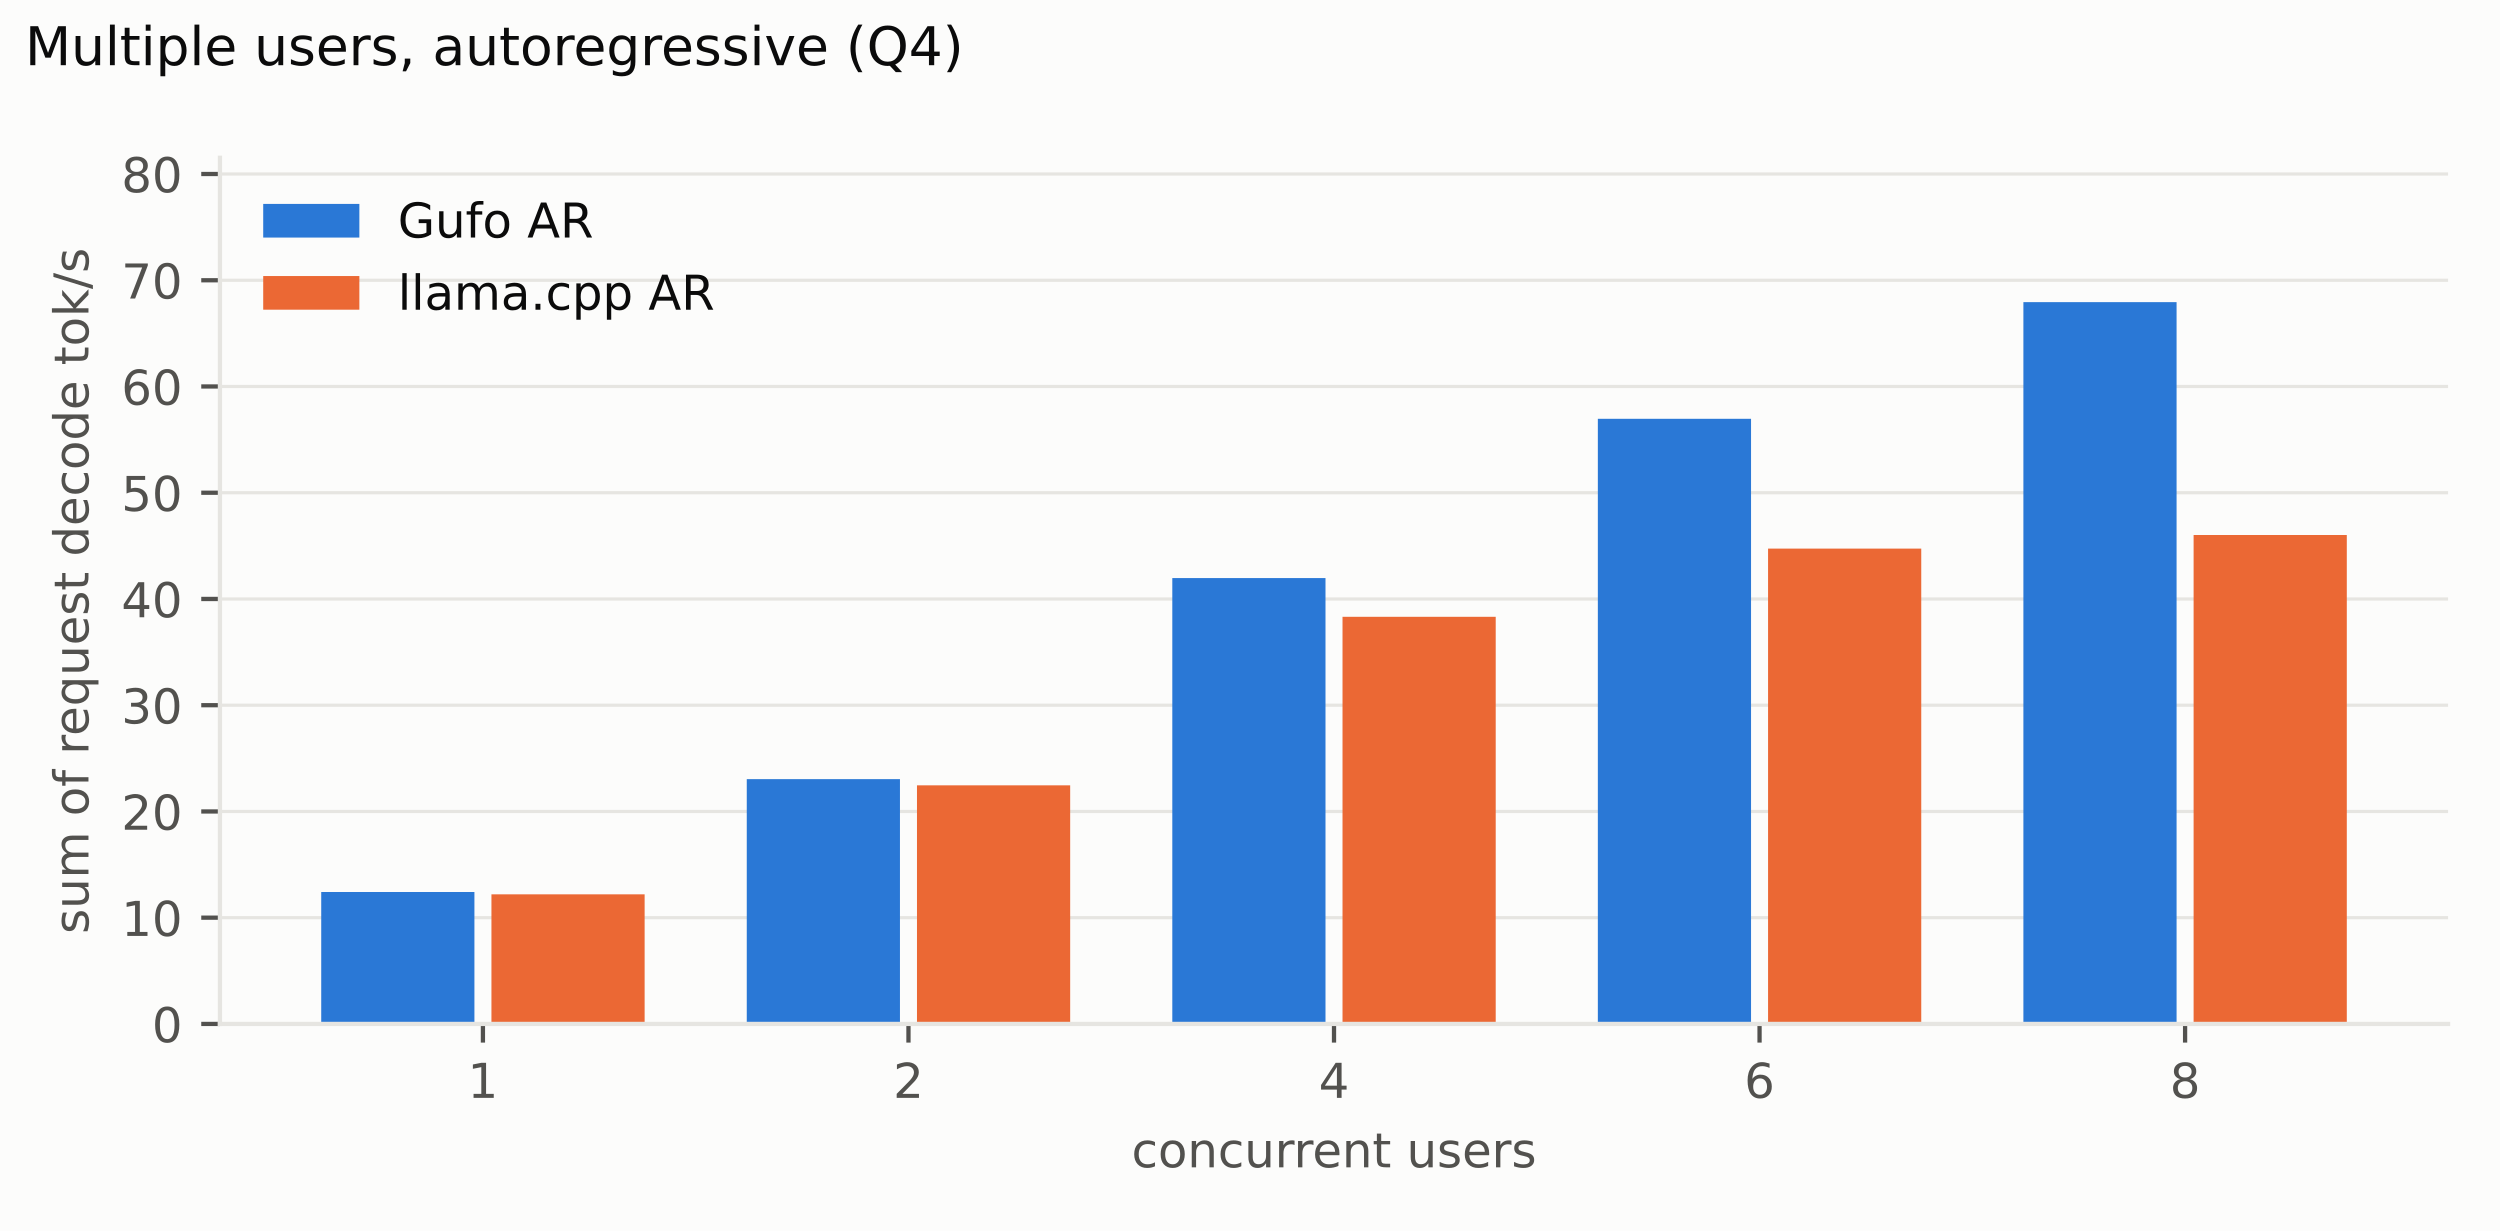
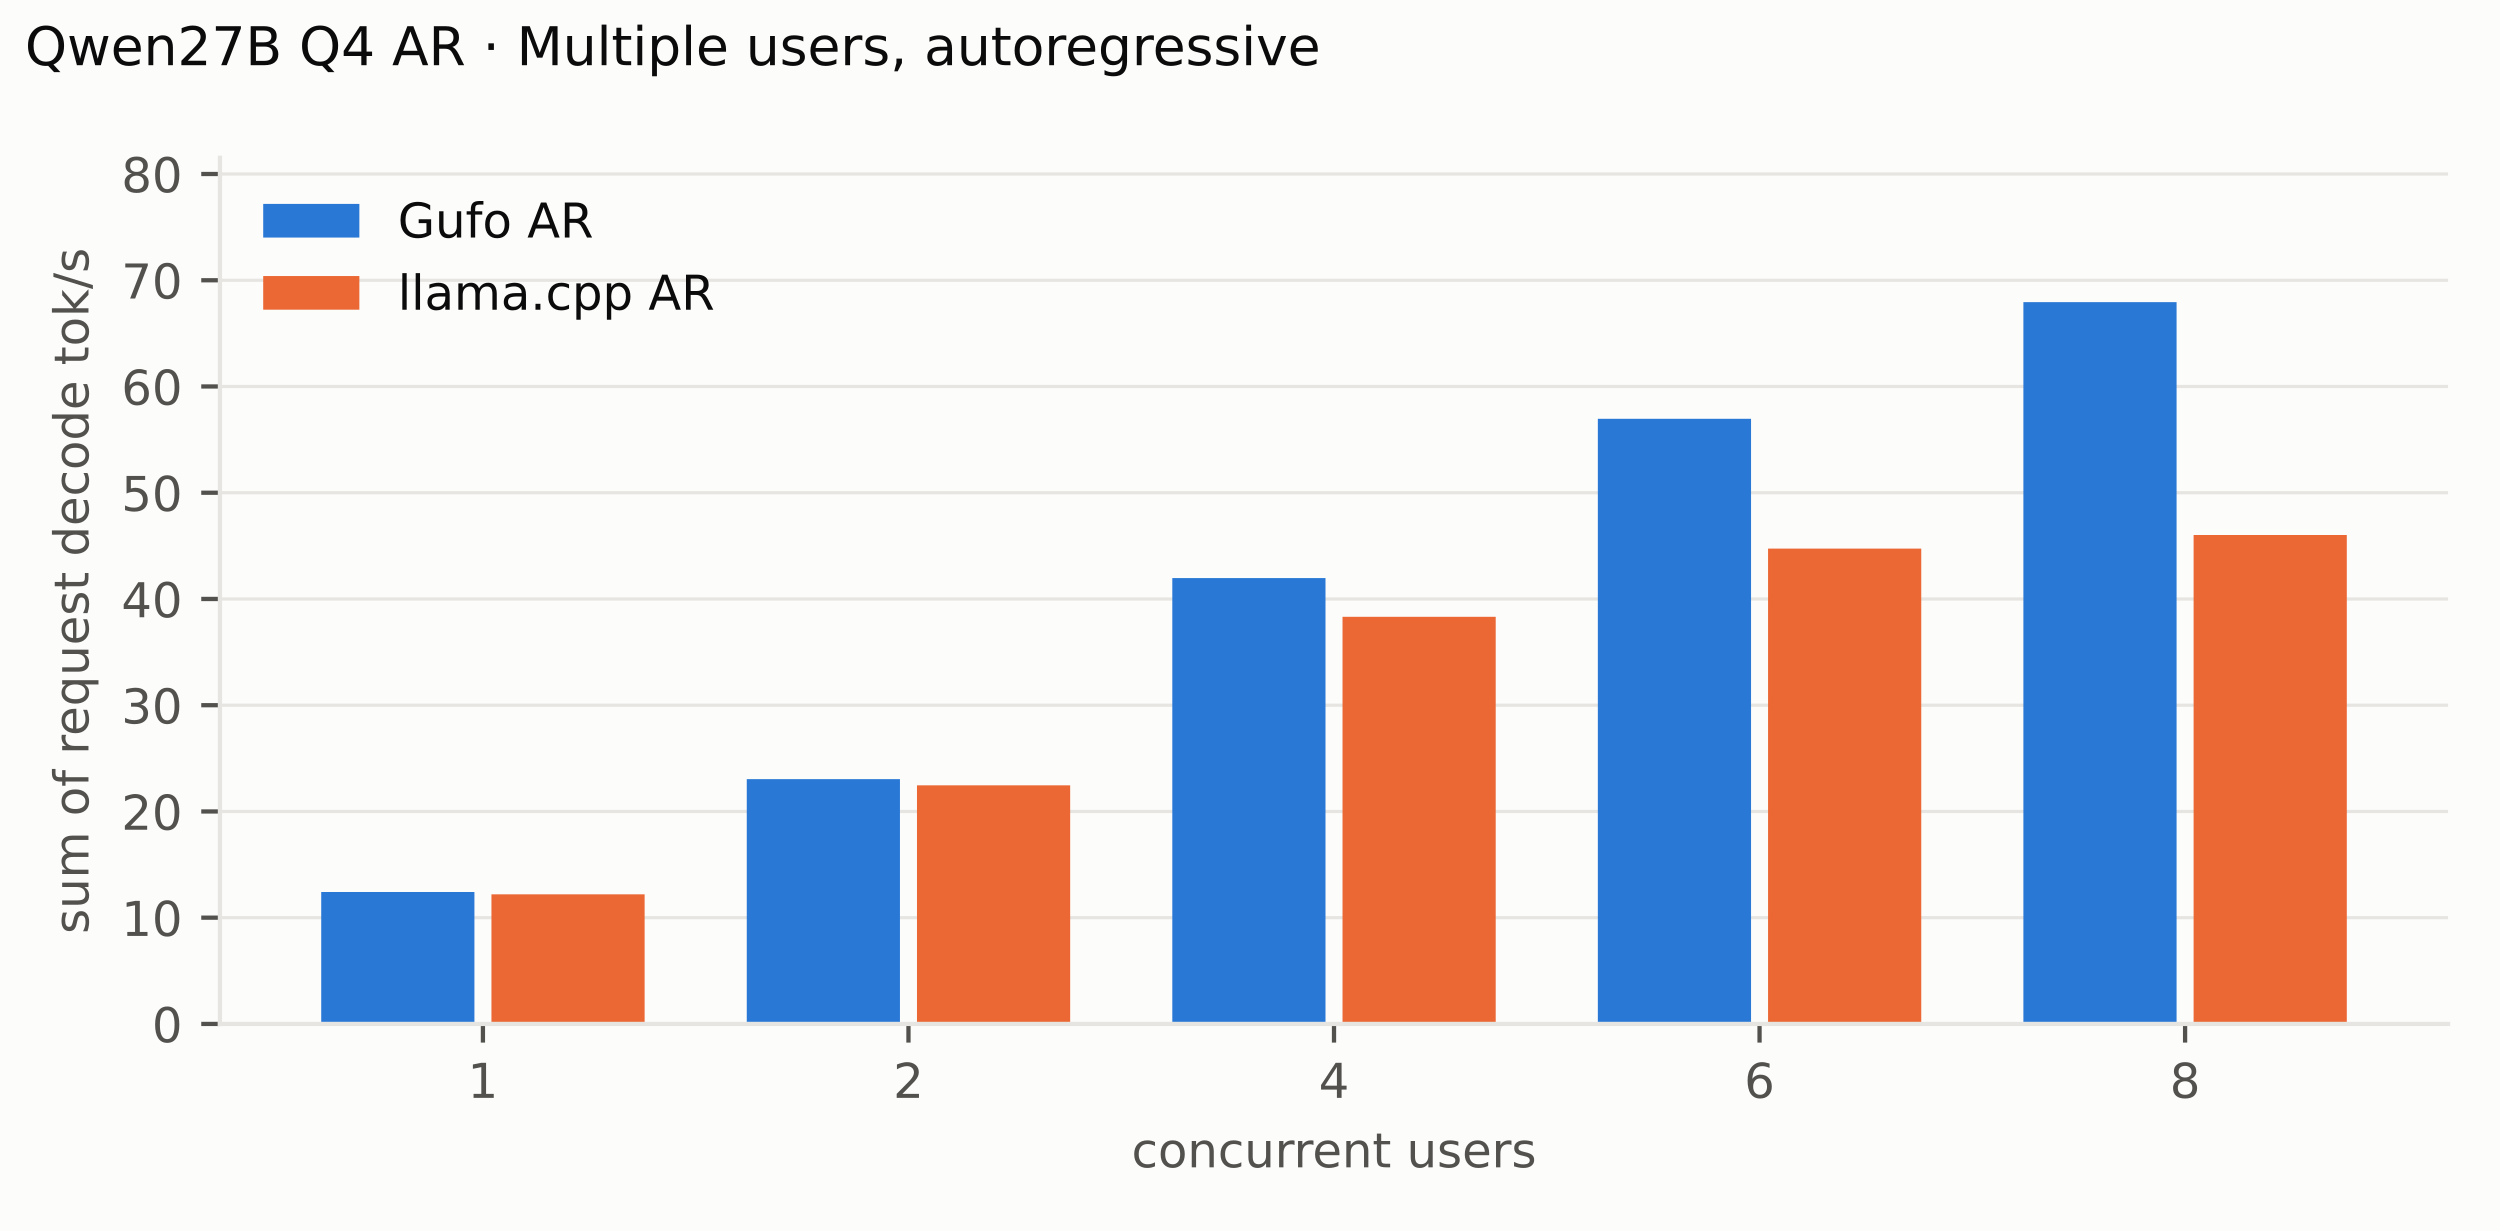
<svg xmlns="http://www.w3.org/2000/svg" xmlns:xlink="http://www.w3.org/1999/xlink" width="468pt" height="230.4pt" viewBox="0 0 468 230.4" version="1.1">
  <defs>
    <style type="text/css">*{stroke-linejoin: round; stroke-linecap: butt}</style>
  </defs>
  <g id="figure_1">
    <g id="patch_1">
      <path d="M 0 230.4 L 468 230.4 L 468 0 L 0 0 z " style="fill: #fcfcfb" />
    </g>
    <g id="axes_1">
      <g id="patch_2">
        <path d="M 41.173 191.68 L 458.28 191.68 L 458.28 29.535 L 41.173 29.535 z " style="fill: #fcfcfb" />
      </g>
      <g id="matplotlib.axis_1">
        <g id="xtick_1">
          <g id="line2d_1">
            <defs>
              <path id="m1ebf051f68" d="M 0 0 L 0 3.5 " style="stroke: #52514e; stroke-width: 0.8" />
            </defs>
            <g>
              <use xlink:href="#m1ebf051f68" x="90.404" y="191.68" style="fill: #52514e; stroke: #52514e; stroke-width: 0.8" />
            </g>
          </g>
          <g id="text_1">
            <text style="font-size: 9px; font-family: 'DejaVu Sans', 'Bitstream Vera Sans', 'Computer Modern Sans Serif', 'Lucida Grande', 'Verdana', 'Geneva', 'Lucid', 'Arial', 'Helvetica', 'Avant Garde', sans-serif; text-anchor: middle; fill: #52514e" x="90.404" y="205.518" transform="rotate(-0 90.40391 205.5179)">1</text>
          </g>
        </g>
        <g id="xtick_2">
          <g id="line2d_2">
            <g>
              <use xlink:href="#m1ebf051f68" x="170.065" y="191.68" style="fill: #52514e; stroke: #52514e; stroke-width: 0.8" />
            </g>
          </g>
          <g id="text_2">
            <text style="font-size: 9px; font-family: 'DejaVu Sans', 'Bitstream Vera Sans', 'Computer Modern Sans Serif', 'Lucida Grande', 'Verdana', 'Geneva', 'Lucid', 'Arial', 'Helvetica', 'Avant Garde', sans-serif; text-anchor: middle; fill: #52514e" x="170.065" y="205.518" transform="rotate(-0 170.0653 205.5179)">2</text>
          </g>
        </g>
        <g id="xtick_3">
          <g id="line2d_3">
            <g>
              <use xlink:href="#m1ebf051f68" x="249.727" y="191.68" style="fill: #52514e; stroke: #52514e; stroke-width: 0.8" />
            </g>
          </g>
          <g id="text_3">
            <text style="font-size: 9px; font-family: 'DejaVu Sans', 'Bitstream Vera Sans', 'Computer Modern Sans Serif', 'Lucida Grande', 'Verdana', 'Geneva', 'Lucid', 'Arial', 'Helvetica', 'Avant Garde', sans-serif; text-anchor: middle; fill: #52514e" x="249.727" y="205.518" transform="rotate(-0 249.7266 205.5179)">4</text>
          </g>
        </g>
        <g id="xtick_4">
          <g id="line2d_4">
            <g>
              <use xlink:href="#m1ebf051f68" x="329.388" y="191.68" style="fill: #52514e; stroke: #52514e; stroke-width: 0.8" />
            </g>
          </g>
          <g id="text_4">
            <text style="font-size: 9px; font-family: 'DejaVu Sans', 'Bitstream Vera Sans', 'Computer Modern Sans Serif', 'Lucida Grande', 'Verdana', 'Geneva', 'Lucid', 'Arial', 'Helvetica', 'Avant Garde', sans-serif; text-anchor: middle; fill: #52514e" x="329.388" y="205.518" transform="rotate(-0 329.3879 205.5179)">6</text>
          </g>
        </g>
        <g id="xtick_5">
          <g id="line2d_5">
            <g>
              <use xlink:href="#m1ebf051f68" x="409.049" y="191.68" style="fill: #52514e; stroke: #52514e; stroke-width: 0.8" />
            </g>
          </g>
          <g id="text_5">
            <text style="font-size: 9px; font-family: 'DejaVu Sans', 'Bitstream Vera Sans', 'Computer Modern Sans Serif', 'Lucida Grande', 'Verdana', 'Geneva', 'Lucid', 'Arial', 'Helvetica', 'Avant Garde', sans-serif; text-anchor: middle; fill: #52514e" x="409.049" y="205.518" transform="rotate(-0 409.0493 205.5179)">8</text>
          </g>
        </g>
        <g id="text_6">
          <text style="font-size: 9px; font-family: 'DejaVu Sans', 'Bitstream Vera Sans', 'Computer Modern Sans Serif', 'Lucida Grande', 'Verdana', 'Geneva', 'Lucid', 'Arial', 'Helvetica', 'Avant Garde', sans-serif; text-anchor: middle; fill: #52514e" x="249.727" y="218.518" transform="rotate(-0 249.7266 218.5179)">concurrent users</text>
        </g>
      </g>
      <g id="matplotlib.axis_2">
        <g id="ytick_1">
          <g id="line2d_6">
            <path d="M 41.173 191.68 L 458.28 191.68 " clip-path="url(#p8f8fbe6cc8)" style="fill: none; stroke: #e6e5e1; stroke-width: 0.6; stroke-linecap: square" />
          </g>
          <g id="line2d_7">
            <defs>
              <path id="m680e5b1e24" d="M 0 0 L -3.5 0 " style="stroke: #52514e; stroke-width: 0.8" />
            </defs>
            <g>
              <use xlink:href="#m680e5b1e24" x="41.173" y="191.68" style="fill: #52514e; stroke: #52514e; stroke-width: 0.8" />
            </g>
          </g>
          <g id="text_7">
            <text style="font-size: 9px; font-family: 'DejaVu Sans', 'Bitstream Vera Sans', 'Computer Modern Sans Serif', 'Lucida Grande', 'Verdana', 'Geneva', 'Lucid', 'Arial', 'Helvetica', 'Avant Garde', sans-serif; text-anchor: end; fill: #52514e" x="34.173" y="195.099" transform="rotate(-0 34.1732 195.0989)">0</text>
          </g>
        </g>
        <g id="ytick_2">
          <g id="line2d_8">
            <path d="M 41.173 171.792 L 458.28 171.792 " clip-path="url(#p8f8fbe6cc8)" style="fill: none; stroke: #e6e5e1; stroke-width: 0.6; stroke-linecap: square" />
          </g>
          <g id="line2d_9">
            <g>
              <use xlink:href="#m680e5b1e24" x="41.173" y="171.792" style="fill: #52514e; stroke: #52514e; stroke-width: 0.8" />
            </g>
          </g>
          <g id="text_8">
            <text style="font-size: 9px; font-family: 'DejaVu Sans', 'Bitstream Vera Sans', 'Computer Modern Sans Serif', 'Lucida Grande', 'Verdana', 'Geneva', 'Lucid', 'Arial', 'Helvetica', 'Avant Garde', sans-serif; text-anchor: end; fill: #52514e" x="34.173" y="175.211" transform="rotate(-0 34.1732 175.2107)">10</text>
          </g>
        </g>
        <g id="ytick_3">
          <g id="line2d_10">
            <path d="M 41.173 151.903 L 458.28 151.903 " clip-path="url(#p8f8fbe6cc8)" style="fill: none; stroke: #e6e5e1; stroke-width: 0.6; stroke-linecap: square" />
          </g>
          <g id="line2d_11">
            <g>
              <use xlink:href="#m680e5b1e24" x="41.173" y="151.903" style="fill: #52514e; stroke: #52514e; stroke-width: 0.8" />
            </g>
          </g>
          <g id="text_9">
            <text style="font-size: 9px; font-family: 'DejaVu Sans', 'Bitstream Vera Sans', 'Computer Modern Sans Serif', 'Lucida Grande', 'Verdana', 'Geneva', 'Lucid', 'Arial', 'Helvetica', 'Avant Garde', sans-serif; text-anchor: end; fill: #52514e" x="34.173" y="155.322" transform="rotate(-0 34.1732 155.3224)">20</text>
          </g>
        </g>
        <g id="ytick_4">
          <g id="line2d_12">
            <path d="M 41.173 132.015 L 458.28 132.015 " clip-path="url(#p8f8fbe6cc8)" style="fill: none; stroke: #e6e5e1; stroke-width: 0.6; stroke-linecap: square" />
          </g>
          <g id="line2d_13">
            <g>
              <use xlink:href="#m680e5b1e24" x="41.173" y="132.015" style="fill: #52514e; stroke: #52514e; stroke-width: 0.8" />
            </g>
          </g>
          <g id="text_10">
            <text style="font-size: 9px; font-family: 'DejaVu Sans', 'Bitstream Vera Sans', 'Computer Modern Sans Serif', 'Lucida Grande', 'Verdana', 'Geneva', 'Lucid', 'Arial', 'Helvetica', 'Avant Garde', sans-serif; text-anchor: end; fill: #52514e" x="34.173" y="135.434" transform="rotate(-0 34.1732 135.4341)">30</text>
          </g>
        </g>
        <g id="ytick_5">
          <g id="line2d_14">
            <path d="M 41.173 112.127 L 458.28 112.127 " clip-path="url(#p8f8fbe6cc8)" style="fill: none; stroke: #e6e5e1; stroke-width: 0.6; stroke-linecap: square" />
          </g>
          <g id="line2d_15">
            <g>
              <use xlink:href="#m680e5b1e24" x="41.173" y="112.127" style="fill: #52514e; stroke: #52514e; stroke-width: 0.8" />
            </g>
          </g>
          <g id="text_11">
            <text style="font-size: 9px; font-family: 'DejaVu Sans', 'Bitstream Vera Sans', 'Computer Modern Sans Serif', 'Lucida Grande', 'Verdana', 'Geneva', 'Lucid', 'Arial', 'Helvetica', 'Avant Garde', sans-serif; text-anchor: end; fill: #52514e" x="34.173" y="115.546" transform="rotate(-0 34.1732 115.5458)">40</text>
          </g>
        </g>
        <g id="ytick_6">
          <g id="line2d_16">
            <path d="M 41.173 92.239 L 458.28 92.239 " clip-path="url(#p8f8fbe6cc8)" style="fill: none; stroke: #e6e5e1; stroke-width: 0.6; stroke-linecap: square" />
          </g>
          <g id="line2d_17">
            <g>
              <use xlink:href="#m680e5b1e24" x="41.173" y="92.239" style="fill: #52514e; stroke: #52514e; stroke-width: 0.8" />
            </g>
          </g>
          <g id="text_12">
            <text style="font-size: 9px; font-family: 'DejaVu Sans', 'Bitstream Vera Sans', 'Computer Modern Sans Serif', 'Lucida Grande', 'Verdana', 'Geneva', 'Lucid', 'Arial', 'Helvetica', 'Avant Garde', sans-serif; text-anchor: end; fill: #52514e" x="34.173" y="95.657" transform="rotate(-0 34.1732 95.65749)">50</text>
          </g>
        </g>
        <g id="ytick_7">
          <g id="line2d_18">
            <path d="M 41.173 72.35 L 458.28 72.35 " clip-path="url(#p8f8fbe6cc8)" style="fill: none; stroke: #e6e5e1; stroke-width: 0.6; stroke-linecap: square" />
          </g>
          <g id="line2d_19">
            <g>
              <use xlink:href="#m680e5b1e24" x="41.173" y="72.35" style="fill: #52514e; stroke: #52514e; stroke-width: 0.8" />
            </g>
          </g>
          <g id="text_13">
            <text style="font-size: 9px; font-family: 'DejaVu Sans', 'Bitstream Vera Sans', 'Computer Modern Sans Serif', 'Lucida Grande', 'Verdana', 'Geneva', 'Lucid', 'Arial', 'Helvetica', 'Avant Garde', sans-serif; text-anchor: end; fill: #52514e" x="34.173" y="75.769" transform="rotate(-0 34.1732 75.7692)">60</text>
          </g>
        </g>
        <g id="ytick_8">
          <g id="line2d_20">
            <path d="M 41.173 52.462 L 458.28 52.462 " clip-path="url(#p8f8fbe6cc8)" style="fill: none; stroke: #e6e5e1; stroke-width: 0.6; stroke-linecap: square" />
          </g>
          <g id="line2d_21">
            <g>
              <use xlink:href="#m680e5b1e24" x="41.173" y="52.462" style="fill: #52514e; stroke: #52514e; stroke-width: 0.8" />
            </g>
          </g>
          <g id="text_14">
            <text style="font-size: 9px; font-family: 'DejaVu Sans', 'Bitstream Vera Sans', 'Computer Modern Sans Serif', 'Lucida Grande', 'Verdana', 'Geneva', 'Lucid', 'Arial', 'Helvetica', 'Avant Garde', sans-serif; text-anchor: end; fill: #52514e" x="34.173" y="55.881" transform="rotate(-0 34.1732 55.88091)">70</text>
          </g>
        </g>
        <g id="ytick_9">
          <g id="line2d_22">
            <path d="M 41.173 32.574 L 458.28 32.574 " clip-path="url(#p8f8fbe6cc8)" style="fill: none; stroke: #e6e5e1; stroke-width: 0.6; stroke-linecap: square" />
          </g>
          <g id="line2d_23">
            <g>
              <use xlink:href="#m680e5b1e24" x="41.173" y="32.574" style="fill: #52514e; stroke: #52514e; stroke-width: 0.8" />
            </g>
          </g>
          <g id="text_15">
            <text style="font-size: 9px; font-family: 'DejaVu Sans', 'Bitstream Vera Sans', 'Computer Modern Sans Serif', 'Lucida Grande', 'Verdana', 'Geneva', 'Lucid', 'Arial', 'Helvetica', 'Avant Garde', sans-serif; text-anchor: end; fill: #52514e" x="34.173" y="35.993" transform="rotate(-0 34.1732 35.99262)">80</text>
          </g>
        </g>
        <g id="text_16">
          <text style="font-size: 9px; font-family: 'DejaVu Sans', 'Bitstream Vera Sans', 'Computer Modern Sans Serif', 'Lucida Grande', 'Verdana', 'Geneva', 'Lucid', 'Arial', 'Helvetica', 'Avant Garde', sans-serif; text-anchor: middle; fill: #52514e" x="16.559" y="110.607" transform="rotate(-90 16.55859 110.6074)">sum of request decode tok/s</text>
        </g>
      </g>
      <g id="patch_3">
        <path d="M 60.133 191.68 L 88.811 191.68 L 88.811 166.979 L 60.133 166.979 z " clip-path="url(#p8f8fbe6cc8)" style="fill: #2a78d6" />
      </g>
      <g id="patch_4">
        <path d="M 139.794 191.68 L 168.472 191.68 L 168.472 145.857 L 139.794 145.857 z " clip-path="url(#p8f8fbe6cc8)" style="fill: #2a78d6" />
      </g>
      <g id="patch_5">
        <path d="M 219.455 191.68 L 248.133 191.68 L 248.133 108.209 L 219.455 108.209 z " clip-path="url(#p8f8fbe6cc8)" style="fill: #2a78d6" />
      </g>
      <g id="patch_6">
        <path d="M 299.117 191.68 L 327.795 191.68 L 327.795 78.396 L 299.117 78.396 z " clip-path="url(#p8f8fbe6cc8)" style="fill: #2a78d6" />
      </g>
      <g id="patch_7">
        <path d="M 378.778 191.68 L 407.456 191.68 L 407.456 56.559 L 378.778 56.559 z " clip-path="url(#p8f8fbe6cc8)" style="fill: #2a78d6" />
      </g>
      <g id="patch_8">
        <path d="M 91.997 191.68 L 120.675 191.68 L 120.675 167.416 L 91.997 167.416 z " clip-path="url(#p8f8fbe6cc8)" style="fill: #eb6834" />
      </g>
      <g id="patch_9">
        <path d="M 171.658 191.68 L 200.337 191.68 L 200.337 147.011 L 171.658 147.011 z " clip-path="url(#p8f8fbe6cc8)" style="fill: #eb6834" />
      </g>
      <g id="patch_10">
        <path d="M 251.32 191.68 L 279.998 191.68 L 279.998 115.468 L 251.32 115.468 z " clip-path="url(#p8f8fbe6cc8)" style="fill: #eb6834" />
      </g>
      <g id="patch_11">
        <path d="M 330.981 191.68 L 359.659 191.68 L 359.659 102.7 L 330.981 102.7 z " clip-path="url(#p8f8fbe6cc8)" style="fill: #eb6834" />
      </g>
      <g id="patch_12">
        <path d="M 410.643 191.68 L 439.321 191.68 L 439.321 100.154 L 410.643 100.154 z " clip-path="url(#p8f8fbe6cc8)" style="fill: #eb6834" />
      </g>
      <g id="patch_13">
        <path d="M 41.173 191.68 L 41.173 29.535 " style="fill: none; stroke: #e6e5e1; stroke-width: 0.8; stroke-linejoin: miter; stroke-linecap: square" />
      </g>
      <g id="patch_14">
        <path d="M 41.173 191.68 L 458.28 191.68 " style="fill: none; stroke: #e6e5e1; stroke-width: 0.8; stroke-linejoin: miter; stroke-linecap: square" />
      </g>
      <g id="legend_1">
        <g id="patch_15">
          <path d="M 49.273 44.473 L 67.273 44.473 L 67.273 38.173 L 49.273 38.173 z " style="fill: #2a78d6" />
        </g>
        <g id="text_17">
          <text style="font-size: 9px; font-family: 'DejaVu Sans', 'Bitstream Vera Sans', 'Computer Modern Sans Serif', 'Lucida Grande', 'Verdana', 'Geneva', 'Lucid', 'Arial', 'Helvetica', 'Avant Garde', sans-serif; text-anchor: start; fill: #0b0b0b" x="74.473" y="44.473" transform="rotate(-0 74.4732 44.47333)">Gufo AR</text>
        </g>
        <g id="patch_16">
          <path d="M 49.273 57.974 L 67.273 57.974 L 67.273 51.674 L 49.273 51.674 z " style="fill: #eb6834" />
        </g>
        <g id="text_18">
          <text style="font-size: 9px; font-family: 'DejaVu Sans', 'Bitstream Vera Sans', 'Computer Modern Sans Serif', 'Lucida Grande', 'Verdana', 'Geneva', 'Lucid', 'Arial', 'Helvetica', 'Avant Garde', sans-serif; text-anchor: start; fill: #0b0b0b" x="74.473" y="57.974" transform="rotate(-0 74.4732 57.97404)">llama.cpp AR</text>
        </g>
      </g>
    </g>
    <g id="text_19">
-       <text style="font-size: 10px; font-family: 'DejaVu Sans', 'Bitstream Vera Sans', 'Computer Modern Sans Serif', 'Lucida Grande', 'Verdana', 'Geneva', 'Lucid', 'Arial', 'Helvetica', 'Avant Garde', sans-serif; text-anchor: start; fill: #0b0b0b" x="4.68" y="12.206" transform="rotate(-0 4.68 12.20644)">Multiple users, autoregressive (Q4)</text>
+       <text style="font-size: 10px; font-family: 'DejaVu Sans', 'Bitstream Vera Sans', 'Computer Modern Sans Serif', 'Lucida Grande', 'Verdana', 'Geneva', 'Lucid', 'Arial', 'Helvetica', 'Avant Garde', sans-serif; text-anchor: start; fill: #0b0b0b" x="4.68" y="12.206" transform="rotate(-0 4.68 12.20644)">Qwen27B Q4 AR · Multiple users, autoregressive</text>
    </g>
  </g>
  <defs>
    <clipPath id="p8f8fbe6cc8">
      <rect x="41.173" y="29.535" width="417.107" height="162.145" />
    </clipPath>
  </defs>
</svg>
